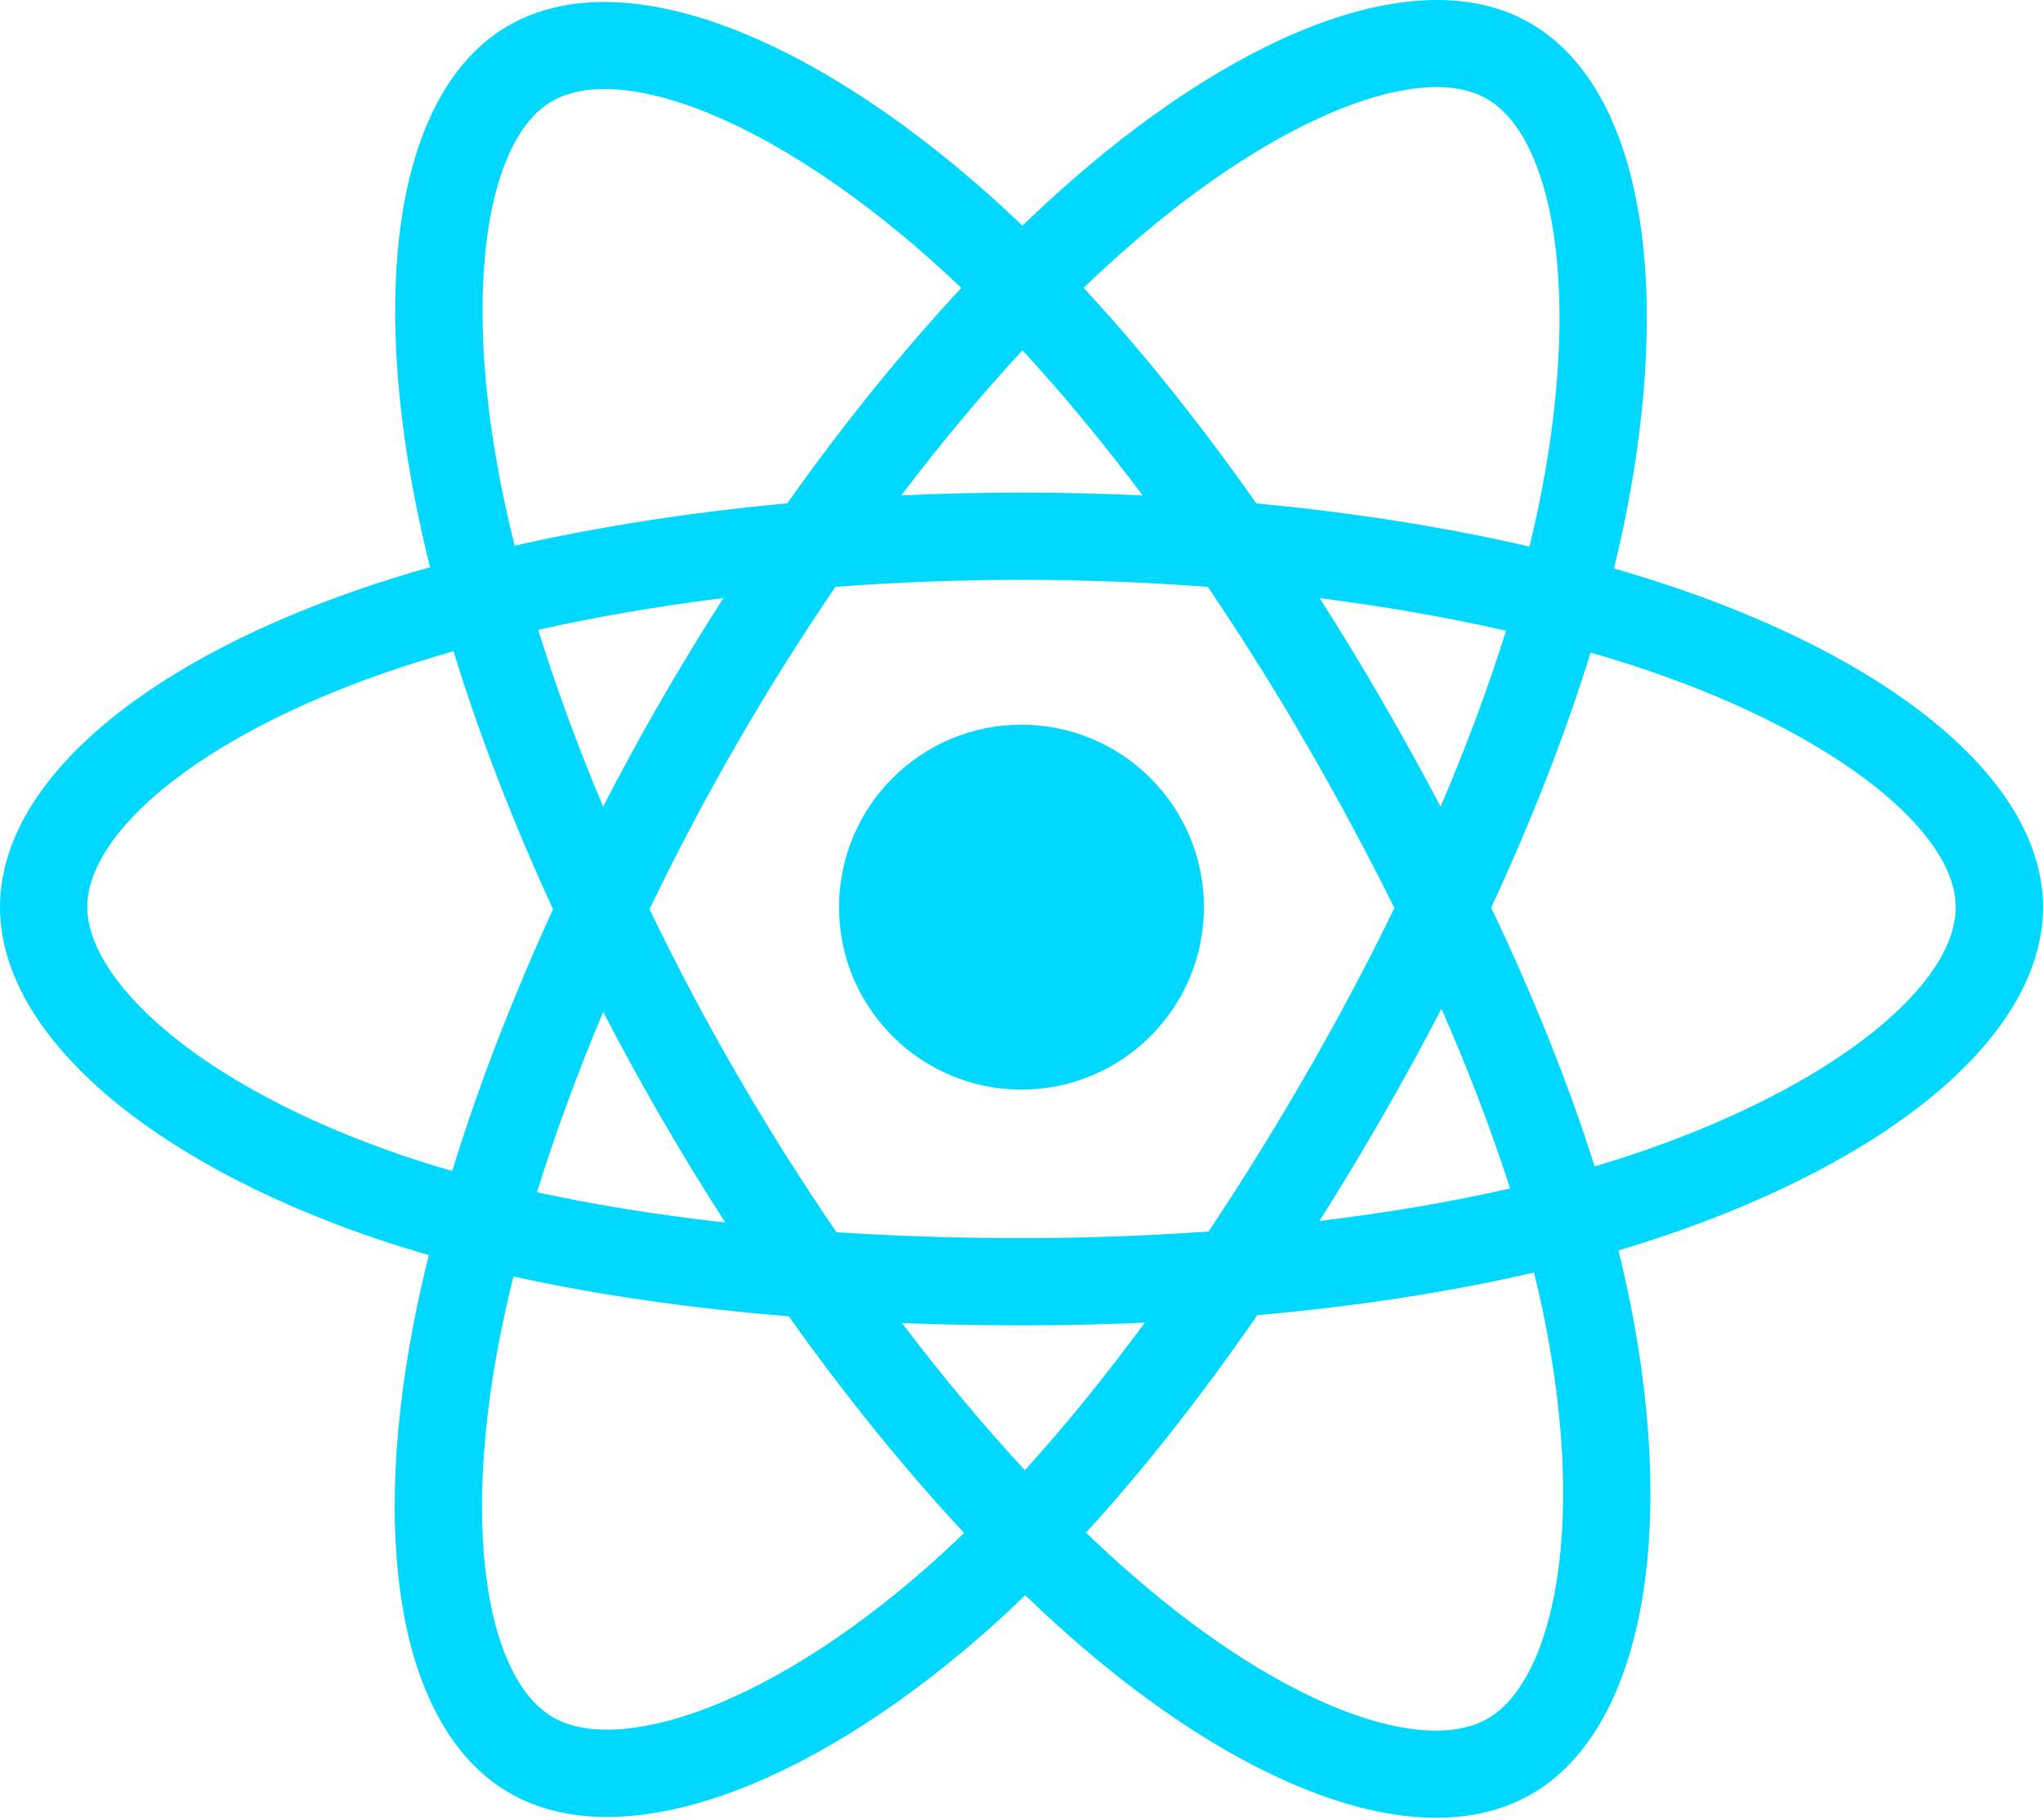
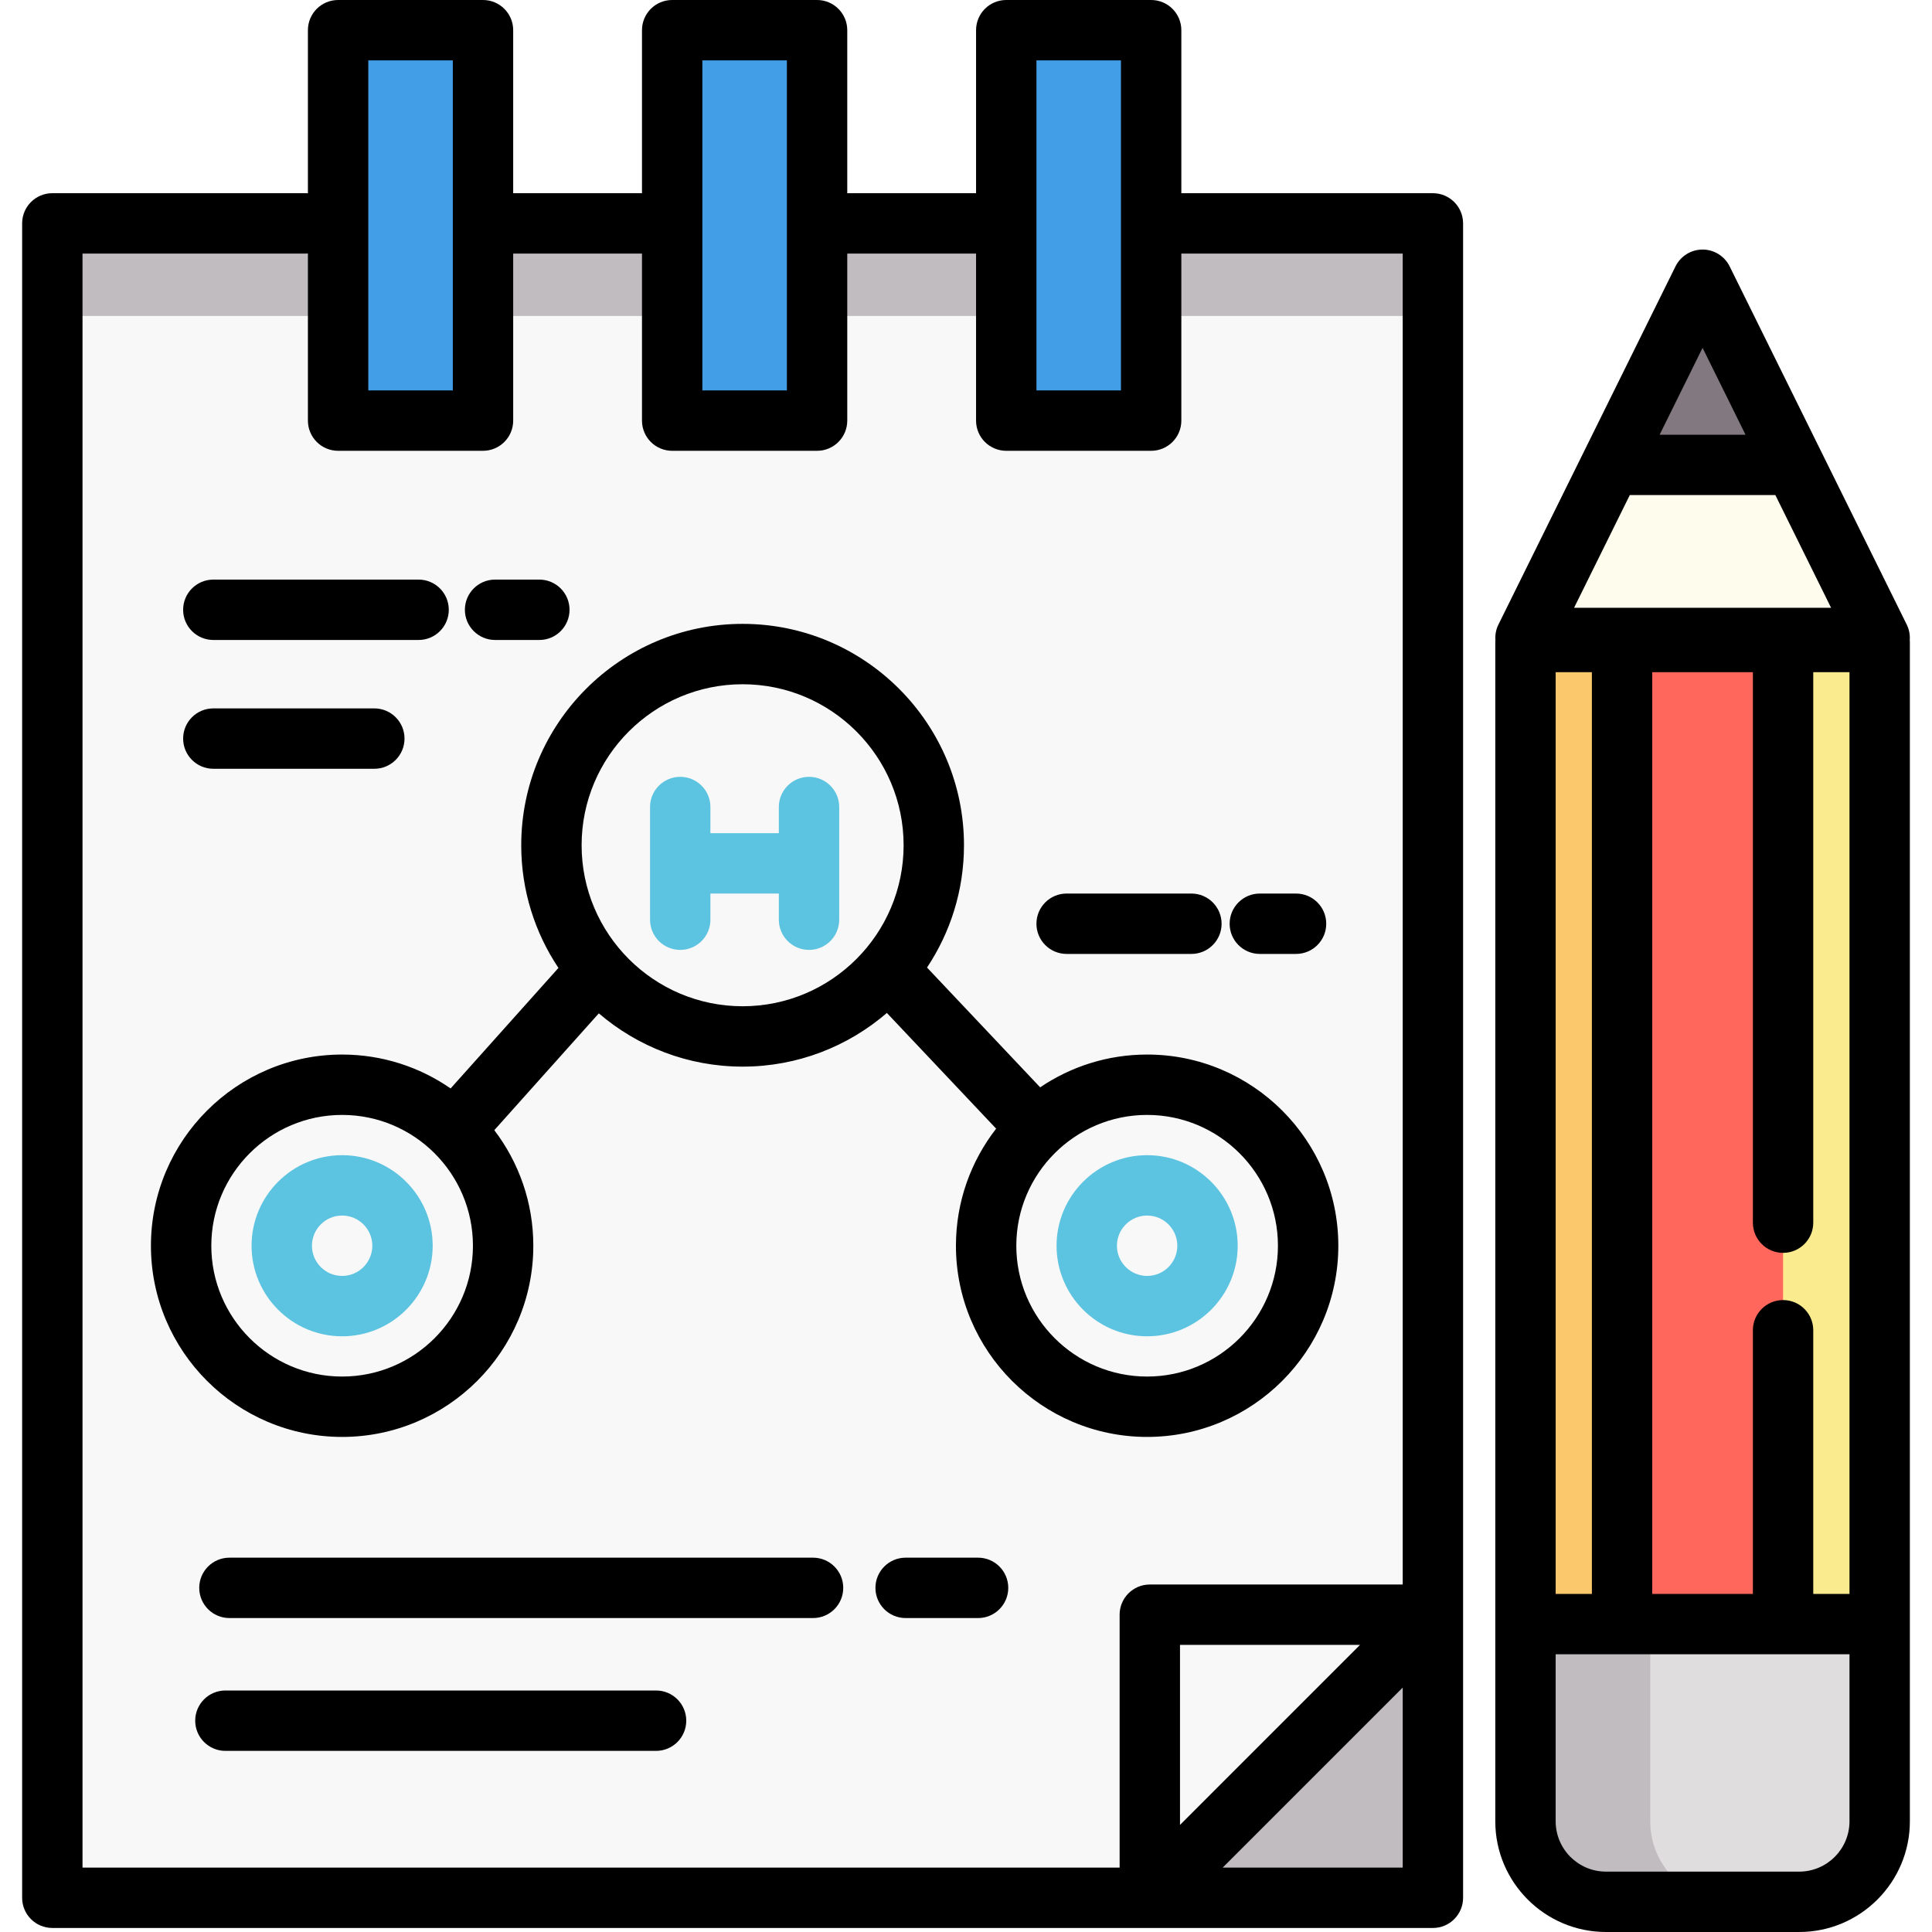
- <svg xmlns="http://www.w3.org/2000/svg" aria-hidden="true" role="img" class="iconify iconify--logos" width="35.93" height="32" preserveAspectRatio="xMidYMid meet" viewBox="0 0 256 228">
-   <path fill="#00D8FF" d="M210.483 73.824a171.49 171.49 0 0 0-8.24-2.597c.465-1.9.893-3.777 1.273-5.621c6.238-30.281 2.16-54.676-11.769-62.708c-13.355-7.7-35.196.329-57.254 19.526a171.23 171.23 0 0 0-6.375 5.848a155.866 155.866 0 0 0-4.241-3.917C100.759 3.829 77.587-4.822 63.673 3.233C50.33 10.957 46.379 33.89 51.995 62.588a170.974 170.974 0 0 0 1.892 8.48c-3.28.932-6.445 1.924-9.474 2.98C17.309 83.498 0 98.307 0 113.668c0 15.865 18.582 31.778 46.812 41.427a145.52 145.52 0 0 0 6.921 2.165a167.467 167.467 0 0 0-2.01 9.138c-5.354 28.2-1.173 50.591 12.134 58.266c13.744 7.926 36.812-.22 59.273-19.855a145.567 145.567 0 0 0 5.342-4.923a168.064 168.064 0 0 0 6.92 6.314c21.758 18.722 43.246 26.282 56.54 18.586c13.731-7.949 18.194-32.003 12.4-61.268a145.016 145.016 0 0 0-1.535-6.842c1.62-.48 3.21-.974 4.76-1.488c29.348-9.723 48.443-25.443 48.443-41.52c0-15.417-17.868-30.326-45.517-39.844Zm-6.365 70.984c-1.4.463-2.836.91-4.3 1.345c-3.24-10.257-7.612-21.163-12.963-32.432c5.106-11 9.31-21.767 12.459-31.957c2.619.758 5.16 1.557 7.61 2.4c23.69 8.156 38.14 20.213 38.14 29.504c0 9.896-15.606 22.743-40.946 31.14Zm-10.514 20.834c2.562 12.94 2.927 24.64 1.23 33.787c-1.524 8.219-4.59 13.698-8.382 15.893c-8.067 4.67-25.32-1.4-43.927-17.412a156.726 156.726 0 0 1-6.437-5.87c7.214-7.889 14.423-17.06 21.459-27.246c12.376-1.098 24.068-2.894 34.671-5.345a134.17 134.17 0 0 1 1.386 6.193ZM87.276 214.515c-7.882 2.783-14.16 2.863-17.955.675c-8.075-4.657-11.432-22.636-6.853-46.752a156.923 156.923 0 0 1 1.869-8.499c10.486 2.32 22.093 3.988 34.498 4.994c7.084 9.967 14.501 19.128 21.976 27.15a134.668 134.668 0 0 1-4.877 4.492c-9.933 8.682-19.886 14.842-28.658 17.94ZM50.35 144.747c-12.483-4.267-22.792-9.812-29.858-15.863c-6.35-5.437-9.555-10.836-9.555-15.216c0-9.322 13.897-21.212 37.076-29.293c2.813-.98 5.757-1.905 8.812-2.773c3.204 10.42 7.406 21.315 12.477 32.332c-5.137 11.18-9.399 22.249-12.634 32.792a134.718 134.718 0 0 1-6.318-1.979Zm12.378-84.26c-4.811-24.587-1.616-43.134 6.425-47.789c8.564-4.958 27.502 2.111 47.463 19.835a144.318 144.318 0 0 1 3.841 3.545c-7.438 7.987-14.787 17.08-21.808 26.988c-12.04 1.116-23.565 2.908-34.161 5.309a160.342 160.342 0 0 1-1.76-7.887Zm110.427 27.268a347.8 347.8 0 0 0-7.785-12.803c8.168 1.033 15.994 2.404 23.343 4.08c-2.206 7.072-4.956 14.465-8.193 22.045a381.151 381.151 0 0 0-7.365-13.322Zm-45.032-43.861c5.044 5.465 10.096 11.566 15.065 18.186a322.04 322.04 0 0 0-30.257-.006c4.974-6.559 10.069-12.652 15.192-18.18ZM82.802 87.83a323.167 323.167 0 0 0-7.227 13.238c-3.184-7.553-5.909-14.98-8.134-22.152c7.304-1.634 15.093-2.97 23.209-3.984a321.524 321.524 0 0 0-7.848 12.897Zm8.081 65.352c-8.385-.936-16.291-2.203-23.593-3.793c2.26-7.3 5.045-14.885 8.298-22.6a321.187 321.187 0 0 0 7.257 13.246c2.594 4.48 5.28 8.868 8.038 13.147Zm37.542 31.03c-5.184-5.592-10.354-11.779-15.403-18.433c4.902.192 9.899.29 14.978.29c5.218 0 10.376-.117 15.453-.343c-4.985 6.774-10.018 12.97-15.028 18.486Zm52.198-57.817c3.422 7.8 6.306 15.345 8.596 22.52c-7.422 1.694-15.436 3.058-23.88 4.071a382.417 382.417 0 0 0 7.859-13.026a347.403 347.403 0 0 0 7.425-13.565Zm-16.898 8.101a358.557 358.557 0 0 1-12.281 19.815a329.4 329.4 0 0 1-23.444.823c-7.967 0-15.716-.248-23.178-.732a310.202 310.202 0 0 1-12.513-19.846h.001a307.41 307.41 0 0 1-10.923-20.627a310.278 310.278 0 0 1 10.89-20.637l-.001.001a307.318 307.318 0 0 1 12.413-19.761c7.613-.576 15.42-.876 23.31-.876H128c7.926 0 15.743.303 23.354.883a329.357 329.357 0 0 1 12.335 19.695a358.489 358.489 0 0 1 11.036 20.54a329.472 329.472 0 0 1-11 20.722Zm22.56-122.124c8.572 4.944 11.906 24.881 6.52 51.026c-.344 1.668-.73 3.367-1.15 5.09c-10.622-2.452-22.155-4.275-34.23-5.408c-7.034-10.017-14.323-19.124-21.64-27.008a160.789 160.789 0 0 1 5.888-5.4c18.9-16.447 36.564-22.941 44.612-18.3ZM128 90.808c12.625 0 22.86 10.235 22.86 22.86s-10.235 22.86-22.86 22.86s-22.86-10.235-22.86-22.86s10.235-22.86 22.86-22.86Z" />
+ <svg xmlns="http://www.w3.org/2000/svg" version="1.1" id="Layer_1" viewBox="0 0 512 512" xml:space="preserve">
+   <rect x="404.267" y="169.067" style="fill:#FF675C;" width="93.867" height="261.333" />
+   <path style="fill:#E0DDDF;" d="M404.267,482.667V430.4h93.867v52.267c0,11.782-9.551,21.333-21.333,21.333h-51.2  C413.818,504,404.267,494.449,404.267,482.667z" />
+   <path style="fill:#C1BCBF;" d="M437.333,482.667V430.4h-33.067v52.267c0,11.782,9.551,21.333,21.333,21.333h33.067  C446.884,504,437.333,494.449,437.333,482.667z" />
+   <polygon style="fill:#FEFCED;" points="404.267,169.067 451.2,74.133 498.133,169.067 " />
+   <polygon style="fill:#827980;" points="451.2,74.133 427.118,122.845 475.282,122.845 " />
+   <rect x="472.533" y="169.067" style="fill:#FAEC8E;" width="25.6" height="261.333" />
+   <rect x="404.267" y="169.067" style="fill:#FBC96C;" width="25.6" height="261.333" />
+   <rect x="13.867" y="59.2" style="fill:#C1BCBF;" width="365.867" height="443.733" />
+   <polygon style="fill:#F9F8F9;" points="379.733,59.2 13.867,59.2 13.867,502.933 304.711,502.933 379.733,427.911 " />
+   <rect x="13.867" y="59.2" style="fill:#C1BCBF;" width="365.867" height="24.533" />
+   <polygon style="fill:#F9F8F9;" points="304.711,502.933 379.733,427.911 304.711,427.911 " />
+   <g>
+     <rect x="178.133" y="8" style="fill:#439EE8;" width="38.4" height="103.467" />
+     <rect x="266.667" y="8" style="fill:#439EE8;" width="38.4" height="103.467" />
+     <rect x="89.6" y="8" style="fill:#439EE8;" width="38.4" height="103.467" />
+   </g>
+   <g>
+     <path style="fill:#5CC4E0;" d="M214.4,205.867c-4.419,0-8,3.582-8,8v6.933h-18.133v-6.933c0-4.418-3.581-8-8-8s-8,3.582-8,8v29.867   c0,4.418,3.581,8,8,8s8-3.582,8-8V236.8H206.4v6.933c0,4.418,3.581,8,8,8s8-3.582,8-8v-29.867   C222.4,209.449,218.819,205.867,214.4,205.867z" />
+     <path style="fill:#5CC4E0;" d="M90.667,354.133c-13.233,0-24-10.766-24-24c0-13.234,10.767-24,24-24s24,10.766,24,24   C114.667,343.367,103.9,354.133,90.667,354.133z M90.667,322.133c-4.412,0-8,3.588-8,8c0,4.412,3.588,8,8,8s8-3.588,8-8   C98.667,325.722,95.078,322.133,90.667,322.133z" />
+     <path style="fill:#5CC4E0;" d="M304,354.133c-13.233,0-24-10.766-24-24c0-13.234,10.767-24,24-24c13.233,0,24,10.766,24,24   C328,343.367,317.233,354.133,304,354.133z M304,322.133c-4.412,0-8,3.588-8,8c0,4.412,3.588,8,8,8c4.412,0,8-3.588,8-8   C312,325.722,308.412,322.133,304,322.133z" />
+   </g>
+   <path d="M506.107,169.609c0.095-1.389-0.164-2.8-0.801-4.087l-46.933-94.933c-1.349-2.727-4.129-4.454-7.172-4.454  c-3.043,0-5.823,1.727-7.172,4.454l-46.933,94.933c-0.637,1.289-0.896,2.699-0.801,4.087c-0.012,0.174-0.027,0.348-0.027,0.525  v312.533c0,16.175,13.159,29.333,29.333,29.333h51.2c16.174,0,29.333-13.158,29.333-29.333V170.133  C506.133,169.956,506.118,169.783,506.107,169.609z M472.533,344.533c-4.419,0-8,3.582-8,8V422.4h-26.667V178.133h26.667v145.886  c0,4.418,3.581,8,8,8c4.419,0,8-3.582,8-8V178.133h9.6V422.4h-9.6v-69.867C480.533,348.115,476.953,344.533,472.533,344.533z   M412.267,178.133h9.6V422.4h-9.6V178.133z M451.2,92.185l11.378,23.015h-22.756L451.2,92.185z M431.911,131.2h38.577l14.766,29.867  h-68.109L431.911,131.2z M476.8,496h-51.2c-7.353,0-13.333-5.981-13.333-13.333V438.4h77.867v44.267  C490.133,490.019,484.153,496,476.8,496z" />
+   <path d="M387.733,59.2c0-4.418-3.581-8-8-8h-66.667V8c0-4.418-3.581-8-8-8h-38.4c-4.419,0-8,3.582-8,8v43.2h-34.133V8  c0-4.418-3.581-8-8-8h-38.4c-4.419,0-8,3.582-8,8v43.2H136V8c0-4.418-3.581-8-8-8H89.6c-4.419,0-8,3.582-8,8v43.227  c-0.177-0.012-0.353-0.027-0.533-0.027h-67.2c-4.419,0-8,3.582-8,8v443.733c0,4.418,3.581,8,8,8h365.867c4.419,0,8-3.582,8-8  v-75.017C387.733,427.913,387.733,59.2,387.733,59.2z M274.667,16h22.4v87.467h-22.4V16z M186.133,16h22.4v87.467h-22.4V16z   M97.6,16H120v87.467H97.6V16z M21.867,67.2h59.2c0.18,0,0.356-0.015,0.533-0.027v44.293c0,4.418,3.581,8,8,8H128  c4.419,0,8-3.582,8-8V67.2h34.133v44.267c0,4.418,3.581,8,8,8h38.4c4.419,0,8-3.582,8-8V67.2h34.133v44.267c0,4.418,3.581,8,8,8  h38.4c4.419,0,8-3.582,8-8V67.2h58.667v352.711h-67.022c-4.419,0-8,3.582-8,8v67.022H21.867V67.2z M360.419,435.911l-47.708,47.709  v-47.709H360.419z M324.026,494.933l47.708-47.709v47.709H324.026z" />
+   <path d="M90.667,380.8c27.937,0,50.667-22.73,50.667-50.667c0-11.501-3.858-22.114-10.339-30.627l27.698-30.957  c10.26,8.789,23.569,14.117,38.108,14.117c14.596,0,27.953-5.371,38.23-14.223l28.958,30.661  c-6.669,8.58-10.655,19.344-10.655,31.028c0,27.937,22.73,50.667,50.667,50.667c27.937,0,50.667-22.73,50.667-50.667  c0-27.937-22.73-50.667-50.667-50.667c-10.492,0-20.25,3.206-28.345,8.69l-29.985-31.748c6.182-9.293,9.795-20.435,9.795-32.409  c0-32.349-26.318-58.667-58.667-58.667S138.132,191.651,138.132,224c0,12.017,3.637,23.198,9.861,32.511l-28.575,31.937  c-8.175-5.657-18.08-8.981-28.752-8.981C62.73,279.467,40,302.196,40,330.133C40,358.07,62.73,380.8,90.667,380.8z M338.667,330.133  c0,19.115-15.551,34.667-34.667,34.667c-19.116,0-34.667-15.552-34.667-34.667s15.551-34.667,34.667-34.667  C323.116,295.467,338.667,311.019,338.667,330.133z M196.8,181.333c23.526,0,42.667,19.14,42.667,42.667  s-19.14,42.667-42.667,42.667s-42.667-19.14-42.667-42.667S173.274,181.333,196.8,181.333z M90.667,295.467  c19.116,0,34.667,15.552,34.667,34.667S109.782,364.8,90.667,364.8S56,349.248,56,330.133S71.551,295.467,90.667,295.467z" />
+   <path d="M282.667,252.8h33.067c4.419,0,8-3.582,8-8c0-4.418-3.581-8-8-8h-33.067c-4.419,0-8,3.582-8,8  C274.667,249.218,278.247,252.8,282.667,252.8z" />
+   <path d="M333.867,252.8h9.6c4.419,0,8-3.582,8-8c0-4.418-3.581-8-8-8h-9.6c-4.419,0-8,3.582-8,8  C325.867,249.218,329.447,252.8,333.867,252.8z" />
+   <path d="M215.467,412.8H60.8c-4.419,0-8,3.582-8,8s3.581,8,8,8h154.667c4.419,0,8-3.582,8-8S219.886,412.8,215.467,412.8z" />
+   <path d="M259.2,412.8H240c-4.419,0-8,3.582-8,8s3.581,8,8,8h19.2c4.419,0,8-3.582,8-8S263.619,412.8,259.2,412.8z" />
+   <path d="M173.867,448H59.733c-4.419,0-8,3.582-8,8c0,4.418,3.581,8,8,8h114.133c4.419,0,8-3.582,8-8  C181.867,451.582,178.286,448,173.867,448z" />
+   <path d="M56.533,169.6h54.4c4.419,0,8-3.582,8-8s-3.581-8-8-8h-54.4c-4.419,0-8,3.582-8,8S52.114,169.6,56.533,169.6z" />
+   <path d="M131.2,169.6h11.733c4.419,0,8-3.582,8-8s-3.581-8-8-8H131.2c-4.419,0-8,3.582-8,8S126.781,169.6,131.2,169.6z" />
+   <path d="M56.533,203.733H99.2c4.419,0,8-3.582,8-8c0-4.418-3.581-8-8-8H56.533c-4.419,0-8,3.582-8,8  C48.533,200.151,52.114,203.733,56.533,203.733z" />
</svg>
